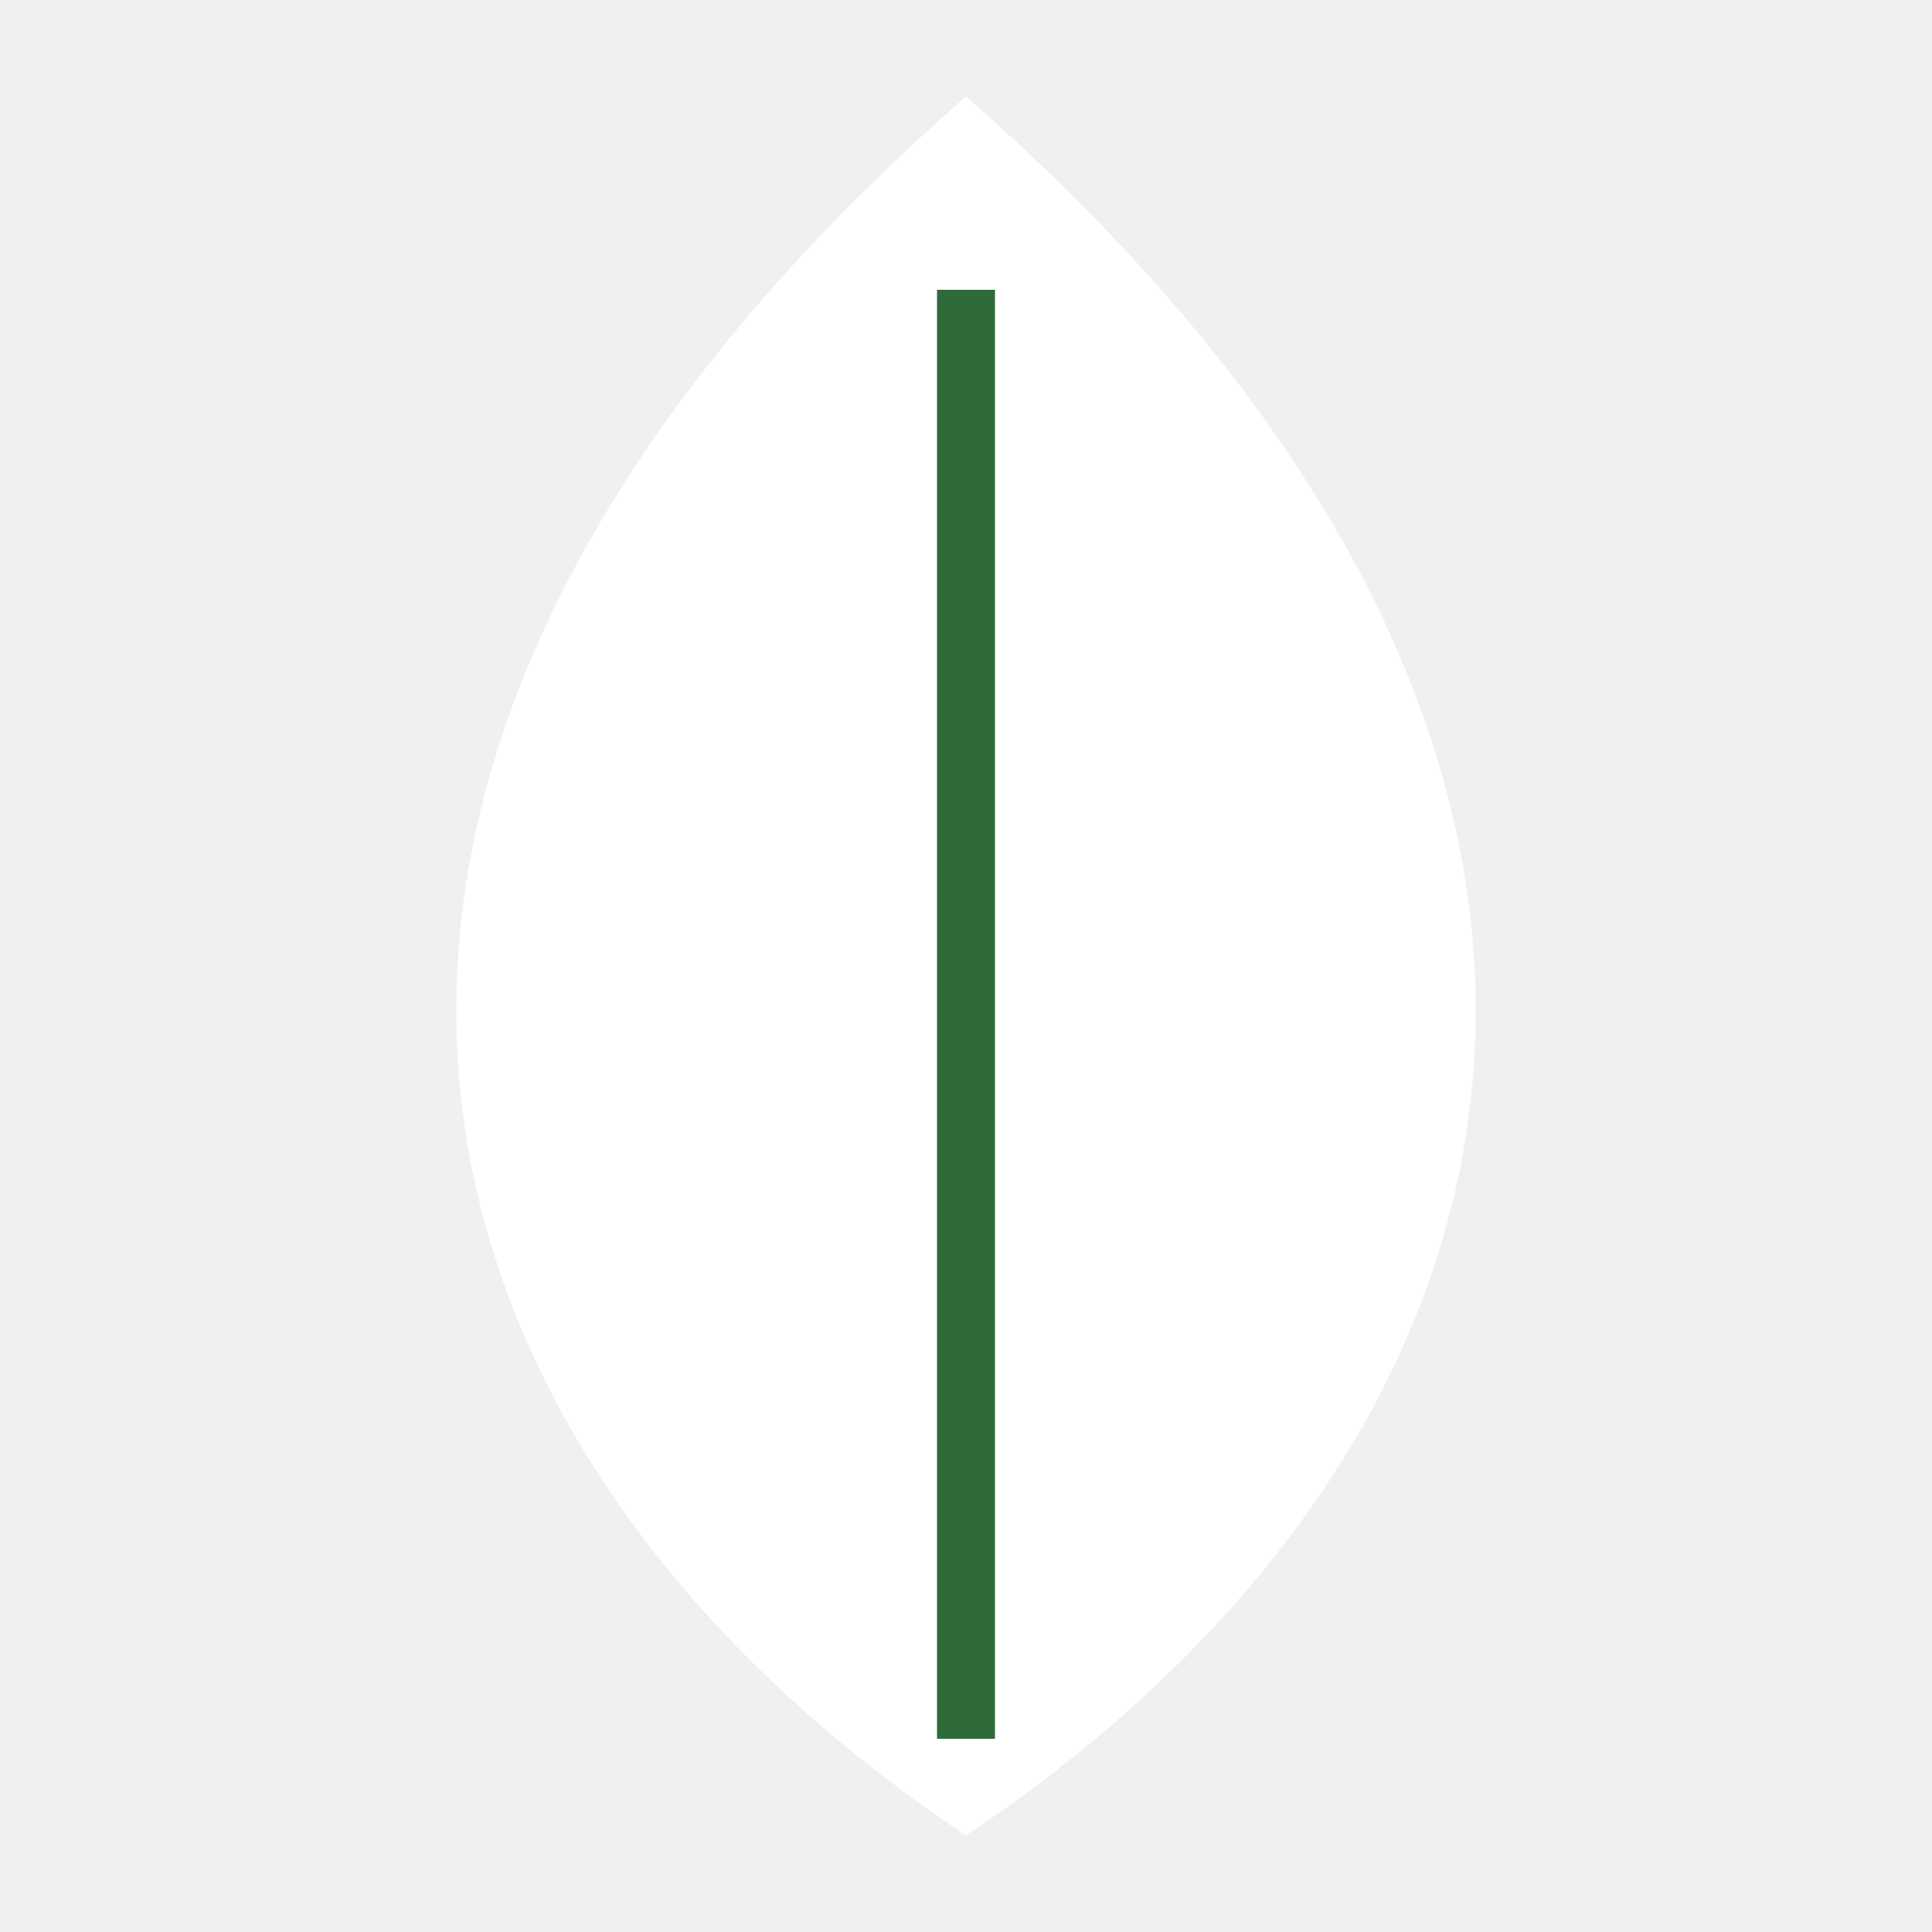
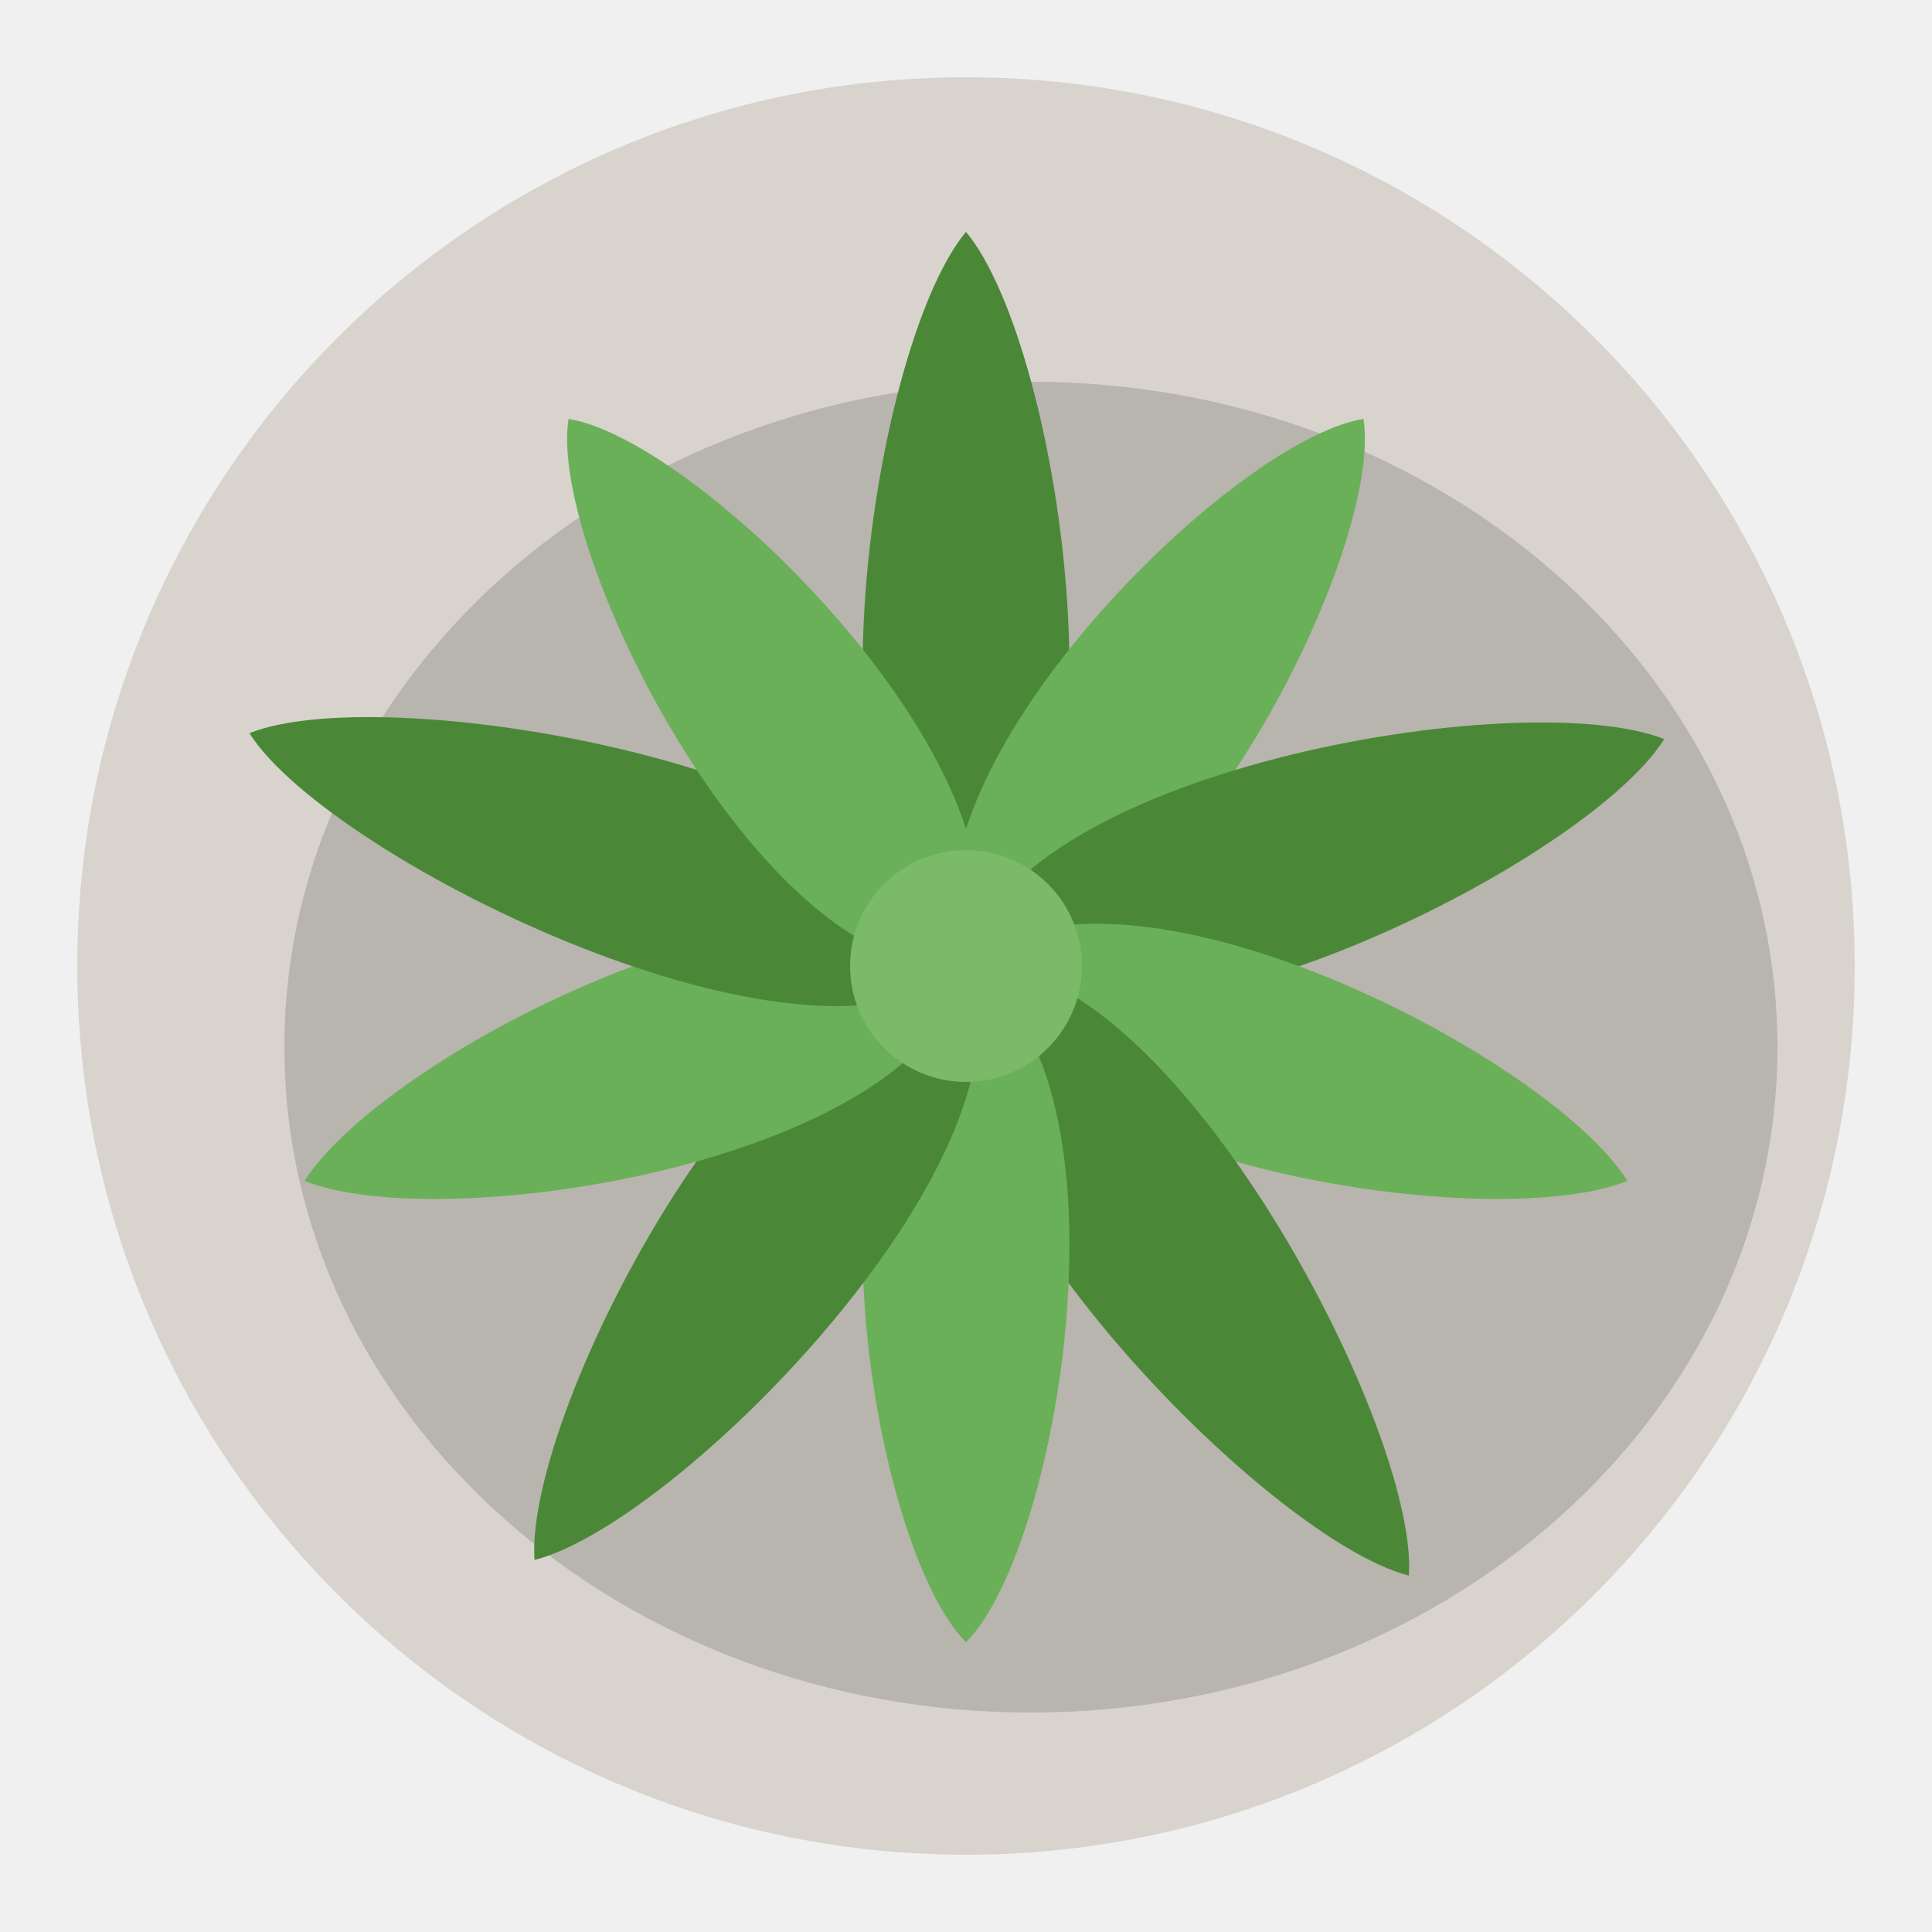
- <svg xmlns="http://www.w3.org/2000/svg" viewBox="0 0 100 100" role="img" aria-label="foglia decorativa">
-   <path d="M50 95C20 75 10 40 50 5c40 35 30 70 0 90Z" fill="#fff" />
-   <path d="M50 90V15" stroke="#2f6b3a" stroke-width="3" />
+ <svg xmlns="http://www.w3.org/2000/svg" viewBox="-50 -50 100 100" width="100" height="100" role="img" aria-label="mizuna">
+   <circle cx="0" cy="0" r="46" fill="#6b4e2a" opacity="0.18" />
+   <ellipse cx="3.36" cy="4.2" rx="38.64" ry="34.44" fill="rgba(0,0,0,.15)" />
+   <g transform="rotate(0)">
+     <path d="M0 0 C 9 -5, 5 -32, 0 -38 C -5 -32, -9 -5, 0 0 Z" fill="#4a8838" />
+   </g>
+   <g transform="rotate(36)">
+     <path d="M0 0 C 9 -5, 5 -30, 0 -35 C -5 -30, -9 -5, 0 0 Z" fill="#6ab058" />
+   </g>
+   <g transform="rotate(72)">
+     <path d="M0 0 C 9 -5, 5 -32, 0 -38 C -5 -32, -9 -5, 0 0 Z" fill="#4a8838" />
+   </g>
+   <g transform="rotate(108)">
+     <path d="M0 0 C 9 -5, 5 -30, 0 -36 C -5 -30, -9 -5, 0 0 Z" fill="#6ab058" />
+   </g>
+   <g transform="rotate(144)">
+     <path d="M0 0 C 9 -5, 5 -33, 0 -39 C -5 -33, -9 -5, 0 0 Z" fill="#4a8838" />
+   </g>
+   <g transform="rotate(180)">
+     <path d="M0 0 C 9 -5, 5 -30, 0 -35 C -5 -30, -9 -5, 0 0 Z" fill="#6ab058" />
+   </g>
+   <g transform="rotate(216)">
+     <path d="M0 0 C 9 -5, 5 -32, 0 -38 C -5 -32, -9 -5, 0 0 Z" fill="#4a8838" />
+   </g>
+   <g transform="rotate(252)">
+     <path d="M0 0 C 9 -5, 5 -30, 0 -36 C -5 -30, -9 -5, 0 0 Z" fill="#6ab058" />
+   </g>
+   <g transform="rotate(288)">
+     <path d="M0 0 C 9 -5, 5 -33, 0 -39 C -5 -33, -9 -5, 0 0 Z" fill="#4a8838" />
+   </g>
+   <g transform="rotate(324)">
+     <path d="M0 0 C 9 -5, 5 -30, 0 -35 C -5 -30, -9 -5, 0 0 Z" fill="#6ab058" />
+   </g>
+   <circle r="6" fill="#7aba68" />
</svg>
